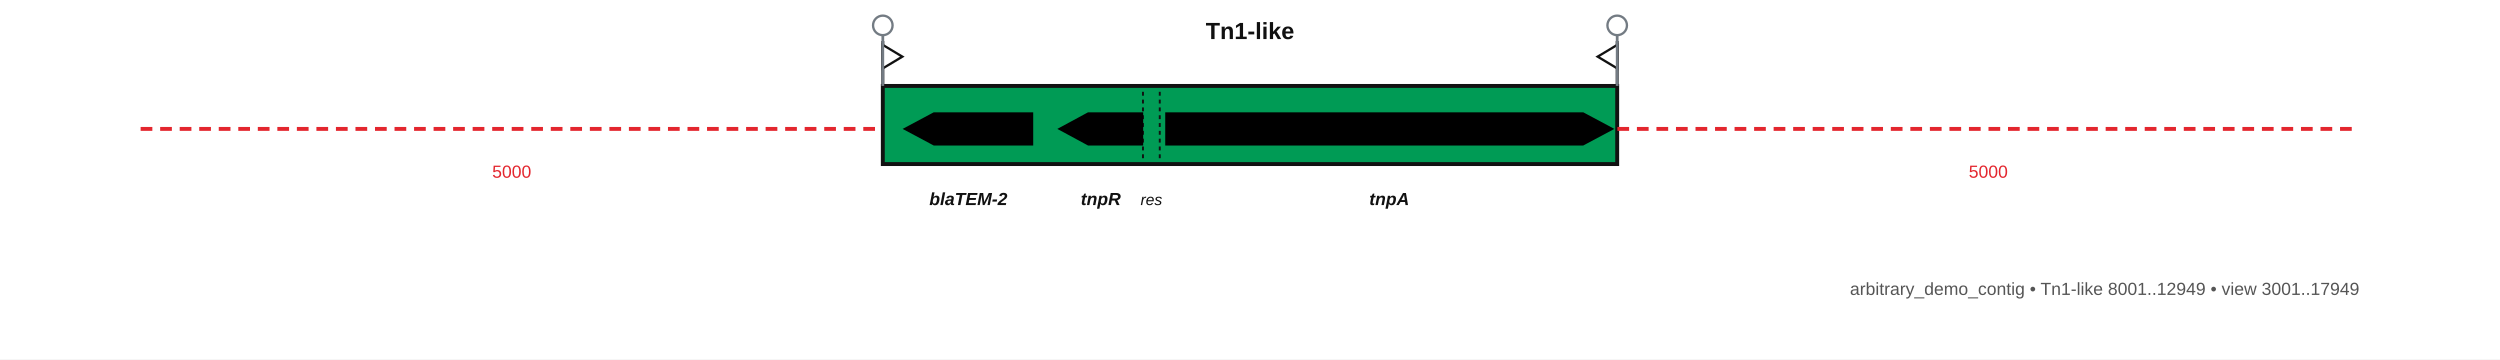
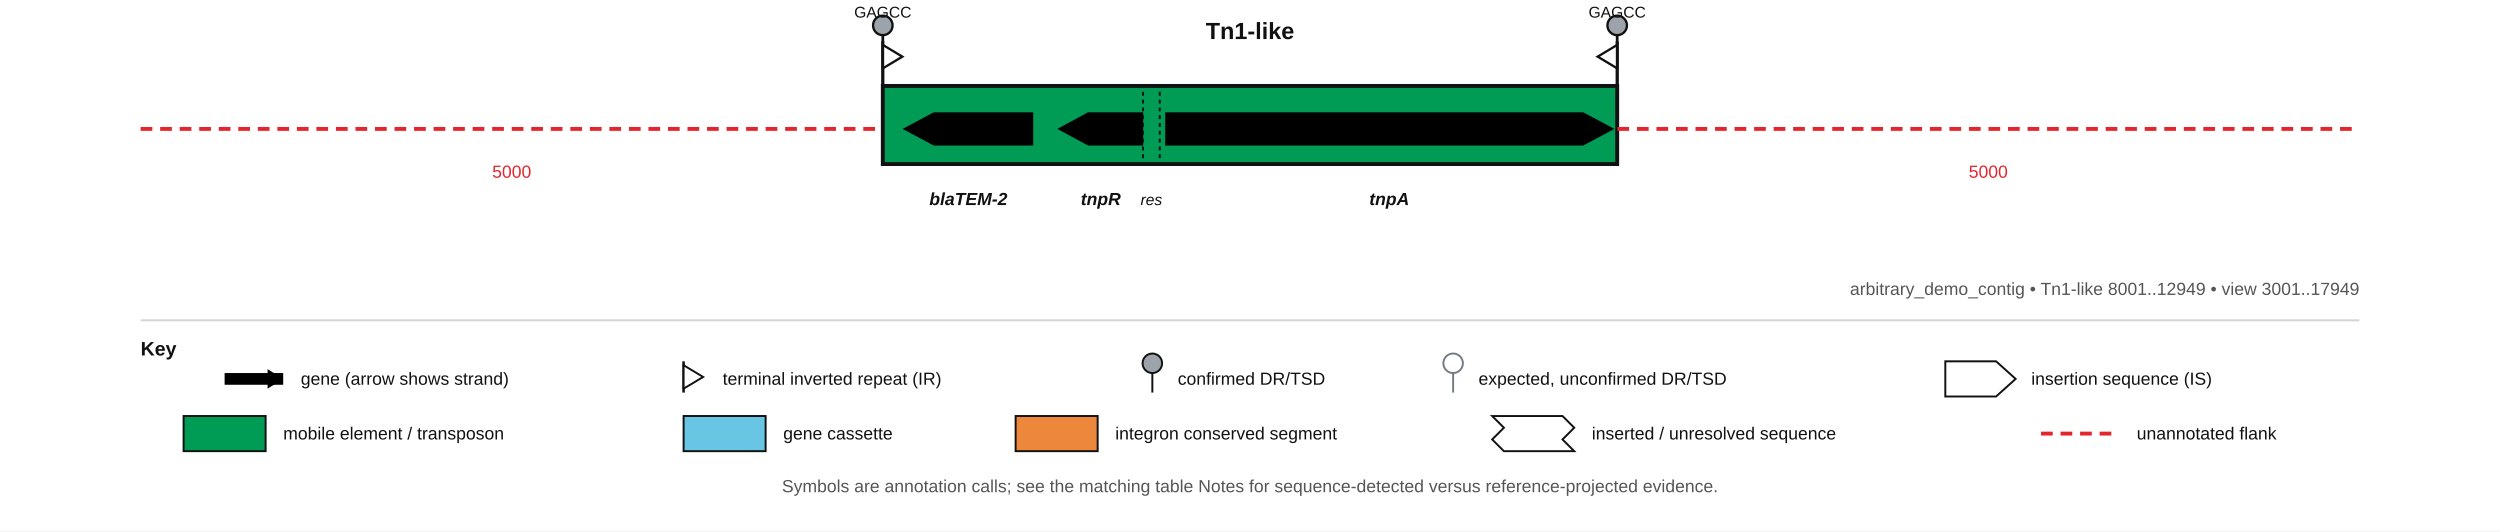
- <svg xmlns="http://www.w3.org/2000/svg" width="1280" height="184" style="background:#fff;font-family:Arial,Helvetica,sans-serif">
-   <rect x="0" y="0" width="1280" height="184" fill="#ffffff" />
+ <svg xmlns="http://www.w3.org/2000/svg" width="1280" height="272" style="background:#fff;font-family:Arial,Helvetica,sans-serif">
+   <rect x="0" y="0" width="1280" height="272" fill="#ffffff" />
  <rect x="452.0" y="44" width="376.0" height="40" fill="#009b55" stroke="#111111" stroke-width="2" />
  <text x="640.0" y="20.0" text-anchor="middle" font-size="12" font-weight="bold" font-style="normal" fill="#111111">Tn1-like</text>
  <line x1="585.2" y1="47" x2="585.2" y2="81" stroke="#111111" stroke-width="1" stroke-dasharray="2,2" />
  <line x1="593.8" y1="47" x2="593.8" y2="81" stroke="#111111" stroke-width="1" stroke-dasharray="2,2" />
  <polygon points="463.2,66 478.2,58 528.5,58 528.5,74 478.2,74" fill="#000" stroke="#000" stroke-width="1" />
  <text x="495.8" y="105.0" text-anchor="middle" font-size="9" font-weight="bold" font-style="italic" fill="#111111">blaTEM-2</text>
  <polygon points="542.4,66 557.2,58 584.8,58 584.8,74 557.2,74" fill="#000" stroke="#000" stroke-width="1" />
  <text x="563.6" y="105.0" text-anchor="middle" font-size="9" font-weight="bold" font-style="italic" fill="#111111">tnpR</text>
  <polygon points="597.1,58 810.5,58 825.5,66 810.5,74 597.1,74" fill="#000" stroke="#000" stroke-width="1" />
  <text x="711.3" y="105.0" text-anchor="middle" font-size="9" font-weight="bold" font-style="italic" fill="#111111">tnpA</text>
  <text x="589.5" y="105.0" text-anchor="middle" font-size="8" font-weight="normal" font-style="italic" fill="#111111">res</text>
  <line x1="452.0" y1="44" x2="452.0" y2="21" stroke="#111111" stroke-width="1.5" />
  <polygon points="452.0,23 462.0,29 452.0,35" fill="#ffffff" stroke="#111111" stroke-width="1.2" />
  <line x1="828.0" y1="44" x2="828.0" y2="21" stroke="#111111" stroke-width="1.5" />
  <polygon points="828.0,23 818.0,29 828.0,35" fill="#ffffff" stroke="#111111" stroke-width="1.2" />
  <line x1="72.0" y1="66" x2="451.9" y2="66" stroke="#e3262e" stroke-width="2" stroke-dasharray="6,4" />
  <text x="262.0" y="91.0" text-anchor="middle" font-size="9" font-weight="normal" font-style="normal" fill="#e3262e">5000</text>
  <line x1="828.1" y1="66" x2="1208.0" y2="66" stroke="#e3262e" stroke-width="2" stroke-dasharray="6,4" />
  <text x="1018.0" y="91.0" text-anchor="middle" font-size="9" font-weight="normal" font-style="normal" fill="#e3262e">5000</text>
  <g>
-     <line x1="452.0" y1="44" x2="452.0" y2="18" stroke="#737b83" stroke-width="1.4" />
-     <circle cx="452.0" cy="13" r="5" fill="#ffffff" stroke="#737b83" stroke-width="1.2" />
+     <line x1="452.0" y1="44" x2="452.0" y2="18" stroke="#111111" stroke-width="1.4" />
+     <circle cx="452.0" cy="13" r="5" fill="#9ca3aa" stroke="#111111" stroke-width="1.2" />
+     <text x="452.0" y="9.0" text-anchor="middle" font-size="8" font-weight="normal" font-style="normal" fill="#111111">GAGCC</text>
  </g>
  <g>
-     <line x1="828.0" y1="44" x2="828.0" y2="18" stroke="#737b83" stroke-width="1.4" />
-     <circle cx="828.0" cy="13" r="5" fill="#ffffff" stroke="#737b83" stroke-width="1.2" />
+     <line x1="828.0" y1="44" x2="828.0" y2="18" stroke="#111111" stroke-width="1.4" />
+     <circle cx="828.0" cy="13" r="5" fill="#9ca3aa" stroke="#111111" stroke-width="1.2" />
+     <text x="828.0" y="9.0" text-anchor="middle" font-size="8" font-weight="normal" font-style="normal" fill="#111111">GAGCC</text>
  </g>
  <text x="1208.0" y="151.0" text-anchor="end" font-size="9" font-weight="normal" font-style="normal" fill="#555">arbitrary_demo_contig • Tn1-like 8001..12949 • view 3001..17949</text>
+   <line x1="72" y1="164" x2="1208" y2="164" stroke="#d4d4d4" stroke-width="1" />
+   <text x="72.0" y="182.0" text-anchor="start" font-size="10" font-weight="bold" font-style="normal" fill="#111111">Key</text>
+   <line x1="115" y1="194" x2="145" y2="194" stroke="#000" stroke-width="6" />
+   <polygon points="145,194 137,189 137,199" fill="#000" />
+   <text x="154.0" y="197.0" text-anchor="start" font-size="9" font-weight="normal" font-style="normal" fill="#111111">gene (arrow shows strand)</text>
+   <line x1="350" y1="201" x2="350" y2="185" stroke="#111" stroke-width="1.3" />
+   <polygon points="350,187 360,193 350,199" fill="#fff" stroke="#111" />
+   <text x="370.0" y="197.0" text-anchor="start" font-size="9" font-weight="normal" font-style="normal" fill="#111111">terminal inverted repeat (IR)</text>
+   <line x1="590" y1="201" x2="590" y2="187" stroke="#111" />
+   <circle cx="590" cy="186" r="5" fill="#9ca3aa" stroke="#111" />
+   <text x="603.0" y="197.0" text-anchor="start" font-size="9" font-weight="normal" font-style="normal" fill="#111111">confirmed DR/TSD</text>
+   <line x1="744" y1="201" x2="744" y2="187" stroke="#737b83" />
+   <circle cx="744" cy="186" r="5" fill="#fff" stroke="#737b83" />
+   <text x="757.0" y="197.0" text-anchor="start" font-size="9" font-weight="normal" font-style="normal" fill="#111111">expected, unconfirmed DR/TSD</text>
+   <polygon points="996,185 1022,185 1032,194 1022,203 996,203" fill="#fff" stroke="#111" />
+   <text x="1040.0" y="197.0" text-anchor="start" font-size="9" font-weight="normal" font-style="normal" fill="#111111">insertion sequence (IS)</text>
+   <rect x="94" y="213" width="42" height="18" fill="#009b55" stroke="#111" />
+   <text x="145.0" y="225.0" text-anchor="start" font-size="9" font-weight="normal" font-style="normal" fill="#111111">mobile element / transposon</text>
+   <rect x="350" y="213" width="42" height="18" fill="#68c5e3" stroke="#111" />
+   <text x="401.0" y="225.0" text-anchor="start" font-size="9" font-weight="normal" font-style="normal" fill="#111111">gene cassette</text>
+   <rect x="520" y="213" width="42" height="18" fill="#ed873b" stroke="#111" />
+   <text x="571.0" y="225.0" text-anchor="start" font-size="9" font-weight="normal" font-style="normal" fill="#111111">integron conserved segment</text>
+   <polygon points="770,213 800,213 806,219 800,225 806,231 770,231 764,225 770,219 764,213" fill="#fff" stroke="#111" />
+   <text x="815.0" y="225.0" text-anchor="start" font-size="9" font-weight="normal" font-style="normal" fill="#111111">inserted / unresolved sequence</text>
+   <line x1="1045" y1="222" x2="1085" y2="222" stroke="#e3262e" stroke-width="2" stroke-dasharray="6,4" />
+   <text x="1094.0" y="225.0" text-anchor="start" font-size="9" font-weight="normal" font-style="normal" fill="#111111">unannotated flank</text>
+   <text x="640.0" y="252.0" text-anchor="middle" font-size="9" font-weight="normal" font-style="normal" fill="#555555">Symbols are annotation calls; see the matching table Notes for sequence-detected versus reference-projected evidence.</text>
</svg>
